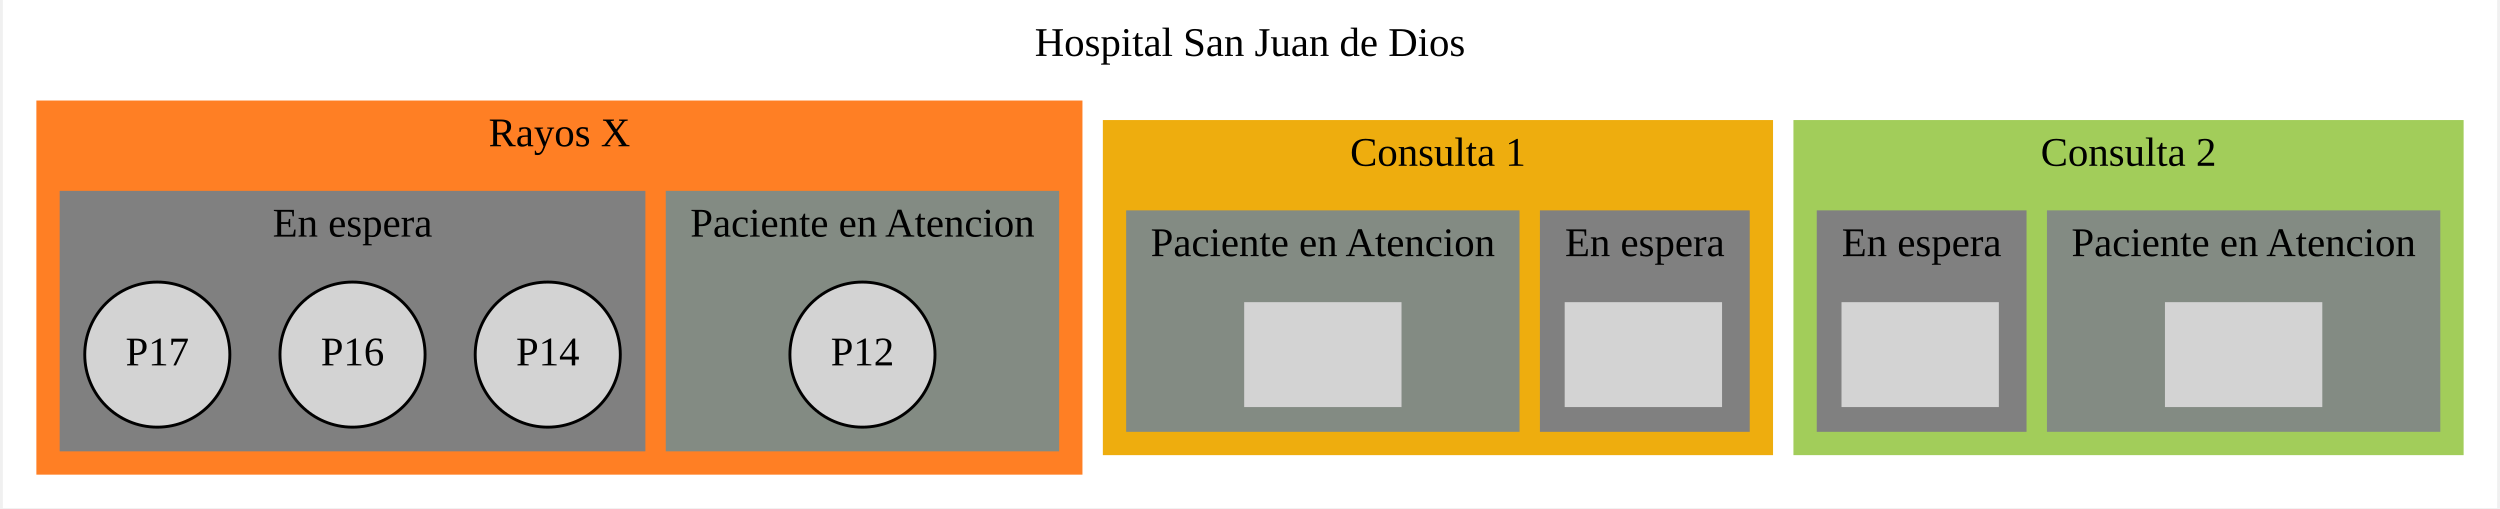
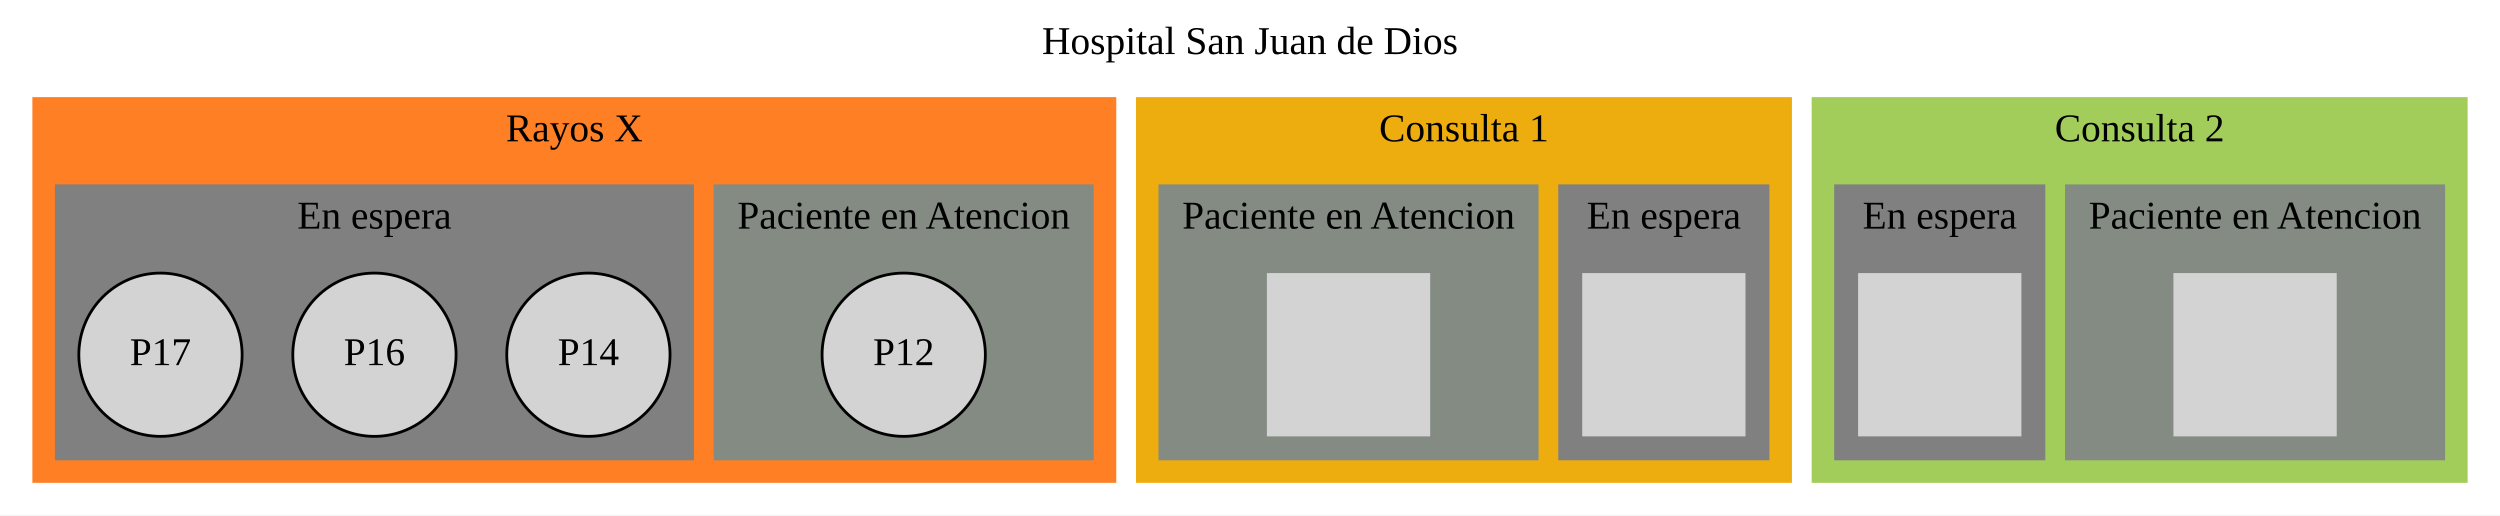
- <svg xmlns="http://www.w3.org/2000/svg" width="856pt" height="174pt" viewBox="0.00 0.00 856.00 174.40">
-   <g id="graph0" class="graph" transform="scale(1 1) rotate(0) translate(4 170.396)">
-     <polygon fill="white" stroke="none" points="-4,4 -4,-170.396 852,-170.396 852,4 -4,4" />
-     <text text-anchor="middle" x="424" y="-151.196" font-family="Times New Roman,serif" font-size="14.00">Hospital San Juan de Dios</text>
+ <svg xmlns="http://www.w3.org/2000/svg" width="888pt" height="183pt" viewBox="0.00 0.00 888.00 183.00">
+   <g id="graph0" class="graph" transform="scale(1 1) rotate(0) translate(4 179)">
+     <polygon fill="white" stroke="none" points="-4,4 -4,-179 884,-179 884,4 -4,4" />
+     <text text-anchor="middle" x="440" y="-159.8" font-family="Times New Roman,serif" font-size="14.00">Hospital San Juan de Dios</text>
+     <g id="clust7" class="cluster">
+       <polygon fill="#a2cd5a" stroke="#a2cd5a" points="640,-8 640,-144 872,-144 872,-8 640,-8" />
+       <text text-anchor="middle" x="756" y="-128.8" font-family="Times New Roman,serif" font-size="14.00">Consulta 2</text>
+     </g>
+     <g id="clust8" class="cluster">
+       <polygon fill="#838b83" stroke="#838b83" points="730,-16 730,-113 864,-113 864,-16 730,-16" />
+       <text text-anchor="middle" x="797" y="-97.8" font-family="Times New Roman,serif" font-size="14.00">Paciente en Atencion</text>
+     </g>
+     <g id="clust9" class="cluster">
+       <polygon fill="gray" stroke="gray" points="648,-16 648,-113 722,-113 722,-16 648,-16" />
+       <text text-anchor="middle" x="685" y="-97.8" font-family="Times New Roman,serif" font-size="14.00">En espera</text>
+     </g>
    <g id="clust1" class="cluster">
-       <polygon fill="#ff7f24" stroke="#ff7f24" points="8,-8 8,-135.396 366,-135.396 366,-8 8,-8" />
-       <text text-anchor="middle" x="187" y="-120.196" font-family="Times New Roman,serif" font-size="14.00">Rayos X</text>
+       <polygon fill="#ff7f24" stroke="#ff7f24" points="8,-8 8,-144 392,-144 392,-8 8,-8" />
+       <text text-anchor="middle" x="200" y="-128.8" font-family="Times New Roman,serif" font-size="14.00">Rayos X</text>
    </g>
    <g id="clust2" class="cluster">
-       <polygon fill="#838b83" stroke="#838b83" points="224,-16 224,-104.396 358,-104.396 358,-16 224,-16" />
-       <text text-anchor="middle" x="291" y="-89.196" font-family="Times New Roman,serif" font-size="14.00">Paciente en Atencion</text>
+       <polygon fill="#838b83" stroke="#838b83" points="250,-16 250,-113 384,-113 384,-16 250,-16" />
+       <text text-anchor="middle" x="317" y="-97.8" font-family="Times New Roman,serif" font-size="14.00">Paciente en Atencion</text>
    </g>
    <g id="clust3" class="cluster">
-       <polygon fill="gray" stroke="gray" points="16,-16 16,-104.396 216,-104.396 216,-16 16,-16" />
-       <text text-anchor="middle" x="116" y="-89.196" font-family="Times New Roman,serif" font-size="14.00">En espera</text>
-     </g>
-     <g id="clust7" class="cluster">
-       <polygon fill="#a2cd5a" stroke="#a2cd5a" points="611,-14.698 611,-128.698 840,-128.698 840,-14.698 611,-14.698" />
-       <text text-anchor="middle" x="725.5" y="-113.498" font-family="Times New Roman,serif" font-size="14.00">Consulta 2</text>
-     </g>
-     <g id="clust8" class="cluster">
-       <polygon fill="#838b83" stroke="#838b83" points="698,-22.698 698,-97.698 832,-97.698 832,-22.698 698,-22.698" />
-       <text text-anchor="middle" x="765" y="-82.498" font-family="Times New Roman,serif" font-size="14.00">Paciente en Atencion</text>
-     </g>
-     <g id="clust9" class="cluster">
-       <polygon fill="gray" stroke="gray" points="619,-22.698 619,-97.698 690,-97.698 690,-22.698 619,-22.698" />
-       <text text-anchor="middle" x="654.5" y="-82.498" font-family="Times New Roman,serif" font-size="14.00">En espera</text>
+       <polygon fill="gray" stroke="gray" points="16,-16 16,-113 242,-113 242,-16 16,-16" />
+       <text text-anchor="middle" x="129" y="-97.8" font-family="Times New Roman,serif" font-size="14.00">En espera</text>
    </g>
    <g id="clust4" class="cluster">
-       <polygon fill="#eead0e" stroke="#eead0e" points="374,-14.698 374,-128.698 603,-128.698 603,-14.698 374,-14.698" />
-       <text text-anchor="middle" x="488.5" y="-113.498" font-family="Times New Roman,serif" font-size="14.00">Consulta 1</text>
+       <polygon fill="#eead0e" stroke="#eead0e" points="400,-8 400,-144 632,-144 632,-8 400,-8" />
+       <text text-anchor="middle" x="516" y="-128.8" font-family="Times New Roman,serif" font-size="14.00">Consulta 1</text>
    </g>
    <g id="clust6" class="cluster">
-       <polygon fill="gray" stroke="gray" points="524,-22.698 524,-97.698 595,-97.698 595,-22.698 524,-22.698" />
-       <text text-anchor="middle" x="559.5" y="-82.498" font-family="Times New Roman,serif" font-size="14.00">En espera</text>
+       <polygon fill="gray" stroke="gray" points="550,-16 550,-113 624,-113 624,-16 550,-16" />
+       <text text-anchor="middle" x="587" y="-97.8" font-family="Times New Roman,serif" font-size="14.00">En espera</text>
    </g>
    <g id="clust5" class="cluster">
-       <polygon fill="#838b83" stroke="#838b83" points="382,-22.698 382,-97.698 516,-97.698 516,-22.698 382,-22.698" />
-       <text text-anchor="middle" x="449" y="-82.498" font-family="Times New Roman,serif" font-size="14.00">Paciente en Atencion</text>
+       <polygon fill="#838b83" stroke="#838b83" points="408,-16 408,-113 542,-113 542,-16 408,-16" />
+       <text text-anchor="middle" x="475" y="-97.8" font-family="Times New Roman,serif" font-size="14.00">Paciente en Atencion</text>
    </g>
    <g id="node1" class="node">
-       <ellipse fill="lightgrey" stroke="black" cx="291" cy="-48.698" rx="24.897" ry="24.897" />
-       <text text-anchor="middle" x="291" y="-44.998" font-family="Times New Roman,serif" font-size="14.00">P12</text>
+       <ellipse fill="lightgrey" stroke="black" cx="317" cy="-53" rx="29" ry="29" />
+       <text text-anchor="middle" x="317" y="-49.3" font-family="Times New Roman,serif" font-size="14.00">P12</text>
    </g>
    <g id="node2" class="node">
-       <ellipse fill="lightgrey" stroke="black" cx="183" cy="-48.698" rx="24.897" ry="24.897" />
-       <text text-anchor="middle" x="183" y="-44.998" font-family="Times New Roman,serif" font-size="14.00">P14</text>
+       <ellipse fill="lightgrey" stroke="black" cx="205" cy="-53" rx="29" ry="29" />
+       <text text-anchor="middle" x="205" y="-49.3" font-family="Times New Roman,serif" font-size="14.00">P14</text>
    </g>
    <g id="node3" class="node">
-       <ellipse fill="lightgrey" stroke="black" cx="116" cy="-48.698" rx="24.897" ry="24.897" />
-       <text text-anchor="middle" x="116" y="-44.998" font-family="Times New Roman,serif" font-size="14.00">P16</text>
+       <ellipse fill="lightgrey" stroke="black" cx="129" cy="-53" rx="29" ry="29" />
+       <text text-anchor="middle" x="129" y="-49.3" font-family="Times New Roman,serif" font-size="14.00">P16</text>
    </g>
    <g id="node4" class="node">
-       <ellipse fill="lightgrey" stroke="black" cx="49" cy="-48.698" rx="24.897" ry="24.897" />
-       <text text-anchor="middle" x="49" y="-44.998" font-family="Times New Roman,serif" font-size="14.00">P17</text>
+       <ellipse fill="lightgrey" stroke="black" cx="53" cy="-53" rx="29" ry="29" />
+       <text text-anchor="middle" x="53" y="-49.3" font-family="Times New Roman,serif" font-size="14.00">P17</text>
    </g>
    <g id="node5" class="node">
-       <polygon fill="lightgrey" stroke="none" points="476,-66.698 422,-66.698 422,-30.698 476,-30.698 476,-66.698" />
+       <polygon fill="lightgrey" stroke="none" points="504,-82 446,-82 446,-24 504,-24 504,-82" />
    </g>
    <g id="node6" class="node">
-       <polygon fill="lightgrey" stroke="none" points="586,-66.698 532,-66.698 532,-30.698 586,-30.698 586,-66.698" />
+       <polygon fill="lightgrey" stroke="none" points="616,-82 558,-82 558,-24 616,-24 616,-82" />
    </g>
    <g id="node7" class="node">
-       <polygon fill="lightgrey" stroke="none" points="792,-66.698 738,-66.698 738,-30.698 792,-30.698 792,-66.698" />
+       <polygon fill="lightgrey" stroke="none" points="826,-82 768,-82 768,-24 826,-24 826,-82" />
    </g>
    <g id="node8" class="node">
-       <polygon fill="lightgrey" stroke="none" points="681,-66.698 627,-66.698 627,-30.698 681,-30.698 681,-66.698" />
+       <polygon fill="lightgrey" stroke="none" points="714,-82 656,-82 656,-24 714,-24 714,-82" />
    </g>
  </g>
</svg>
